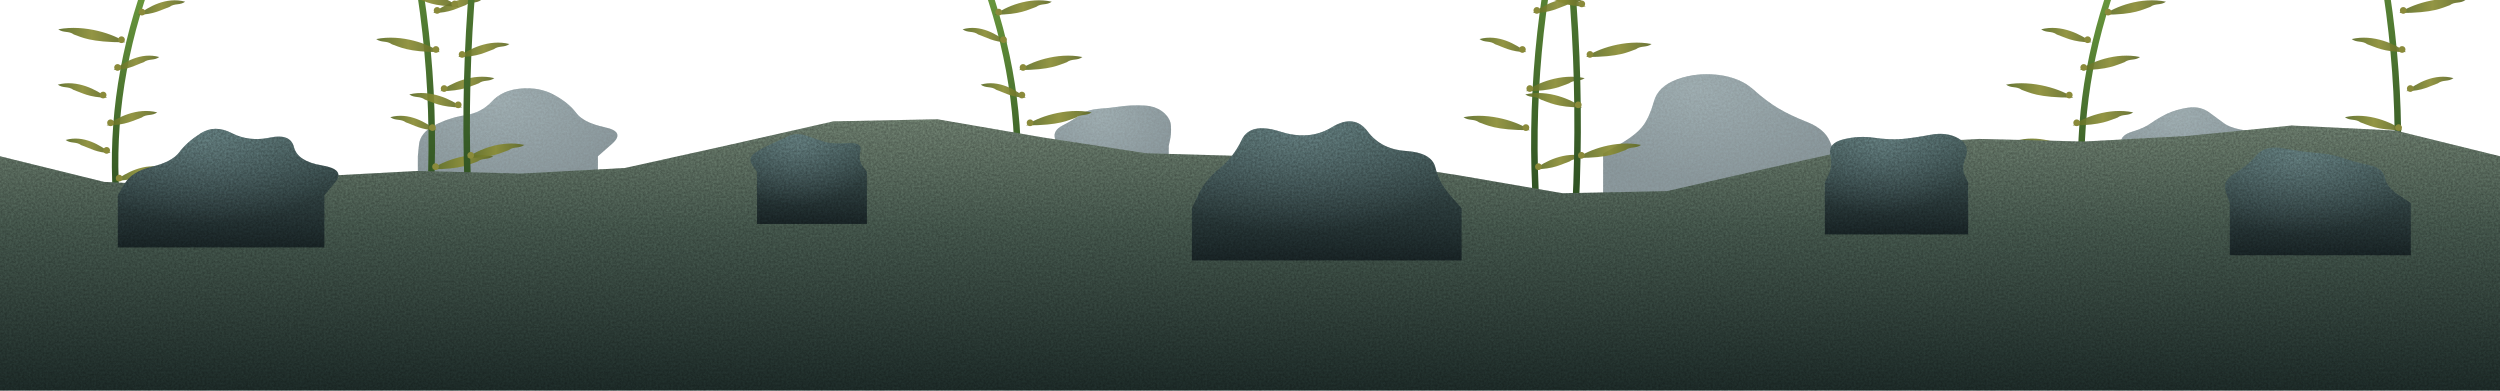
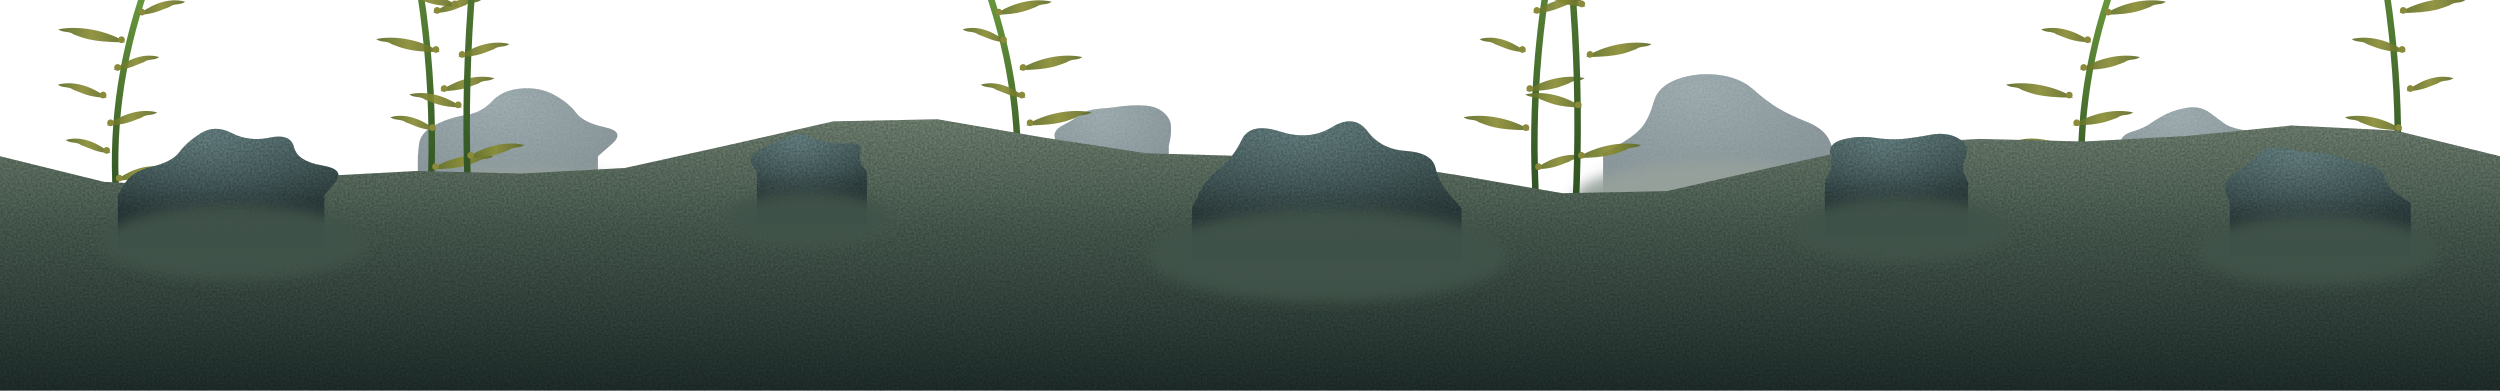
<svg xmlns="http://www.w3.org/2000/svg" viewBox="0 0 1920 300" width="1920" height="300">
  <defs>
    <linearGradient id="sb-sand" x1="0" y1="0" x2="0" y2="1">
      <stop offset="0" stop-color="#7c8f7d" />
      <stop offset="0.4" stop-color="#4f6458" />
      <stop offset="1" stop-color="#22322f" />
    </linearGradient>
    <linearGradient id="sb-rock" x1="0" y1="0" x2="0" y2="1">
      <stop offset="0" stop-color="#55706f" />
      <stop offset="1" stop-color="#1d2a2c" />
    </linearGradient>
    <radialGradient id="sb-rocklight" cx="0.4" cy="0.1" r="0.7">
      <stop offset="0" stop-color="#a9cdd2" stop-opacity="0.35" />
      <stop offset="1" stop-color="#a9cdd2" stop-opacity="0" />
    </radialGradient>
    <linearGradient id="sb-blade" x1="0" y1="0" x2="1" y2="0">
      <stop offset="0" stop-color="#5a6b25" />
      <stop offset="0.5" stop-color="#8a8c34" />
      <stop offset="1" stop-color="#5f6a26" />
    </linearGradient>
    <linearGradient id="sb-kelp" x1="0" y1="1" x2="0" y2="0">
      <stop offset="0" stop-color="#2d4f22" />
      <stop offset="1" stop-color="#6b9a3d" />
    </linearGradient>
    <filter id="sb-t" x="0" y="0" width="100%" height="100%">
      <feTurbulence type="fractalNoise" baseFrequency="0.6" numOctaves="3" seed="7" result="n" />
      <feColorMatrix in="n" type="matrix" values="0 0 0 0 0  0 0 0 0 0  0 0 0 0 0  0 0 0 0.35 0" result="a" />
      <feComposite in="a" in2="SourceGraphic" operator="in" />
    </filter>
+     <filter id="sb-soft" x="-20%" y="-50%" width="140%" height="200%">
+       <feGaussianBlur stdDeviation="5" />
+     </filter>
  </defs>
  <g opacity="0.55">
    <path d="M 320.9 160.0 L 320.9 120.0 Q 320.9 120.0 321.8 111.0 Q 322.7 102.0 333.8 96.2 Q 344.9 90.4 357.3 88.5 Q 369.8 86.6 377.9 77.8 Q 386.0 69.1 400.3 68.0 Q 414.7 66.8 425.8 73.0 Q 436.9 79.1 442.5 86.7 Q 448.1 94.2 464.4 97.7 Q 480.7 101.2 469.9 110.6 L 459.2 120.0 L 459.2 160.0 Z" fill="#2f4c55" />
    <path d="M 320.9 160.0 L 320.9 120.0 Q 320.9 120.0 321.8 111.0 Q 322.7 102.0 333.8 96.2 Q 344.9 90.4 357.3 88.5 Q 369.8 86.6 377.9 77.8 Q 386.0 69.1 400.3 68.0 Q 414.7 66.8 425.8 73.0 Q 436.9 79.1 442.5 86.7 Q 448.1 94.2 464.4 97.7 Q 480.7 101.2 469.9 110.6 L 459.2 120.0 L 459.2 160.0 Z" fill="url(#sb-rocklight)" />
    <path d="M 320.9 160.0 L 320.9 120.0 Q 320.9 120.0 321.8 111.0 Q 322.7 102.0 333.8 96.2 Q 344.9 90.4 357.3 88.5 Q 369.8 86.6 377.9 77.8 Q 386.0 69.1 400.3 68.0 Q 414.7 66.8 425.8 73.0 Q 436.9 79.1 442.5 86.7 Q 448.1 94.2 464.4 97.7 Q 480.7 101.2 469.9 110.6 L 459.2 120.0 L 459.2 160.0 Z" filter="url(#sb-t)" fill="#000" />
+     <ellipse cx="400" cy="156" rx="96" ry="27.2" fill="#3f5348" opacity="0.95" filter="url(#sb-soft)" />
    <path d="M 811.4 152.0 L 811.4 112.0 Q 811.4 112.0 810.1 106.0 Q 808.7 100.1 816.2 96.3 Q 823.6 92.5 829.3 88.4 Q 835.0 84.3 843.5 83.6 Q 852.0 83.0 860.3 81.8 Q 868.7 80.6 878.2 81.0 Q 887.6 81.4 893.4 86.2 Q 899.1 91.0 899.3 96.9 Q 899.6 102.8 898.6 107.4 L 897.6 112.0 L 897.6 152.0 Z" fill="#2f4c55" />
    <path d="M 811.4 152.0 L 811.4 112.0 Q 811.4 112.0 810.1 106.0 Q 808.7 100.1 816.2 96.3 Q 823.6 92.5 829.3 88.4 Q 835.0 84.3 843.5 83.6 Q 852.0 83.0 860.3 81.8 Q 868.7 80.6 878.2 81.0 Q 887.6 81.4 893.4 86.2 Q 899.1 91.0 899.3 96.9 Q 899.6 102.8 898.6 107.4 L 897.6 112.0 L 897.6 152.0 Z" fill="url(#sb-rocklight)" />
    <path d="M 811.4 152.0 L 811.4 112.0 Q 811.4 112.0 810.1 106.0 Q 808.7 100.1 816.2 96.3 Q 823.6 92.5 829.3 88.4 Q 835.0 84.3 843.5 83.6 Q 852.0 83.0 860.3 81.8 Q 868.7 80.6 878.2 81.0 Q 887.6 81.4 893.4 86.2 Q 899.1 91.0 899.3 96.9 Q 899.6 102.8 898.6 107.4 L 897.6 112.0 L 897.6 152.0 Z" filter="url(#sb-t)" fill="#000" />
+     <ellipse cx="860" cy="148" rx="64" ry="20.8" fill="#3f5348" opacity="0.95" filter="url(#sb-soft)" />
    <path d="M 1231.2 158.0 L 1231.2 118.0 Q 1231.2 118.0 1244.1 110.7 Q 1256.9 103.3 1262.0 96.4 Q 1267.0 89.5 1270.2 77.9 Q 1273.4 66.3 1288.1 60.9 Q 1302.8 55.6 1319.5 57.5 Q 1336.1 59.5 1346.3 68.5 Q 1356.4 77.6 1365.6 83.1 Q 1374.8 88.6 1388.1 93.8 Q 1401.3 99.1 1405.3 108.5 L 1409.2 118.0 L 1409.2 158.0 Z" fill="#2f4c55" />
    <path d="M 1231.2 158.0 L 1231.2 118.0 Q 1231.2 118.0 1244.1 110.7 Q 1256.9 103.3 1262.0 96.4 Q 1267.0 89.5 1270.2 77.9 Q 1273.4 66.3 1288.1 60.9 Q 1302.8 55.6 1319.5 57.5 Q 1336.1 59.5 1346.3 68.5 Q 1356.4 77.6 1365.6 83.1 Q 1374.8 88.6 1388.1 93.8 Q 1401.3 99.1 1405.3 108.5 L 1409.2 118.0 L 1409.2 158.0 Z" fill="url(#sb-rocklight)" />
    <path d="M 1231.2 158.0 L 1231.2 118.0 Q 1231.2 118.0 1244.1 110.7 Q 1256.9 103.3 1262.0 96.4 Q 1267.0 89.5 1270.2 77.9 Q 1273.4 66.3 1288.1 60.9 Q 1302.8 55.6 1319.5 57.5 Q 1336.1 59.5 1346.3 68.5 Q 1356.4 77.6 1365.6 83.1 Q 1374.8 88.6 1388.1 93.8 Q 1401.3 99.1 1405.3 108.5 L 1409.2 118.0 L 1409.2 158.0 Z" filter="url(#sb-t)" fill="#000" />
+     <ellipse cx="1320" cy="154" rx="112" ry="30.4" fill="#3f5348" opacity="0.95" filter="url(#sb-soft)" />
    <path d="M 1629.5 156.0 L 1629.5 116.0 Q 1629.5 116.0 1628.9 110.0 Q 1628.3 103.9 1637.6 101.1 Q 1647.0 98.3 1652.1 94.5 Q 1657.3 90.8 1664.2 87.4 Q 1671.2 84.1 1680.4 82.7 Q 1689.5 81.4 1696.2 86.0 Q 1702.8 90.7 1707.8 94.5 Q 1712.8 98.4 1725.6 100.4 Q 1738.3 102.4 1737.8 109.2 L 1737.4 116.0 L 1737.4 156.0 Z" fill="#2f4c55" />
    <path d="M 1629.5 156.0 L 1629.5 116.0 Q 1629.5 116.0 1628.9 110.0 Q 1628.3 103.9 1637.6 101.1 Q 1647.0 98.3 1652.1 94.5 Q 1657.3 90.8 1664.2 87.4 Q 1671.2 84.1 1680.4 82.7 Q 1689.5 81.4 1696.2 86.0 Q 1702.8 90.7 1707.8 94.5 Q 1712.8 98.4 1725.6 100.4 Q 1738.3 102.4 1737.8 109.2 L 1737.4 116.0 L 1737.4 156.0 Z" fill="url(#sb-rocklight)" />
    <path d="M 1629.5 156.0 L 1629.5 116.0 Q 1629.5 116.0 1628.9 110.0 Q 1628.3 103.9 1637.6 101.1 Q 1647.0 98.3 1652.1 94.5 Q 1657.3 90.8 1664.2 87.4 Q 1671.2 84.1 1680.4 82.7 Q 1689.5 81.4 1696.2 86.0 Q 1702.8 90.7 1707.8 94.5 Q 1712.8 98.4 1725.6 100.4 Q 1738.3 102.4 1737.8 109.2 L 1737.4 116.0 L 1737.4 156.0 Z" filter="url(#sb-t)" fill="#000" />
+     <ellipse cx="1680" cy="152" rx="70.4" ry="22.08" fill="#3f5348" opacity="0.95" filter="url(#sb-soft)" />
  </g>
  <path d="M 90 160 Q 82.2 75.0 112.0 -10.0" stroke="url(#sb-kelp)" stroke-width="5" fill="none" stroke-linecap="round" />
  <path d="M 88.5 138.8         c 8 -6, 22.375 -14, 37.292 -10         c -4 3, -8 1, -12 4         c -6 2, -12 6, -25.292 6 Z" fill="url(#sb-blade)" opacity="0.92" />
  <circle cx="91.5" cy="136.8" r="2.6" fill="#8a8a3a" />
  <path d="M 84.9 117.5         c -8 -6, -20.693 -14, -34.488 -10         c 4 3, 8 1, 12 4         c 6 2, 12 6, 22.488 6 Z" fill="url(#sb-blade)" opacity="0.92" />
  <circle cx="81.9" cy="115.5" r="2.6" fill="#8a8a3a" />
  <path d="M 81.9 96.3         c 8 -6, 23.31 -14, 38.85 -10         c -4 3, -8 1, -12 4         c -6 2, -12 6, -26.85 6 Z" fill="url(#sb-blade)" opacity="0.92" />
  <circle cx="84.9" cy="94.3" r="2.6" fill="#8a8a3a" />
  <path d="M 82.2 75.0         c -8 -6, -22.683 -14, -37.806 -10         c 4 3, 8 1, 12 4         c 6 2, 12 6, 25.806 6 Z" fill="url(#sb-blade)" opacity="0.92" />
  <circle cx="79.2" cy="73.0" r="2.6" fill="#8a8a3a" />
  <path d="M 87.3 53.8         c 8 -6, 21.006 -14, 35.011 -10         c -4 3, -8 1, -12 4         c -6 2, -12 6, -23.011 6 Z" fill="url(#sb-blade)" opacity="0.92" />
  <circle cx="90.3" cy="51.8" r="2.6" fill="#8a8a3a" />
  <path d="M 96.3 32.5         c -8 -6, -30.929 -14, -51.549 -10         c 4 3, 8 1, 12 4         c 6 2, 12 6, 39.549 6 Z" fill="url(#sb-blade)" opacity="0.92" />
  <circle cx="93.3" cy="30.5" r="2.6" fill="#8a8a3a" />
  <path d="M 106.0 11.3         c 8 -6, 21.72 -14, 36.199 -10         c -4 3, -8 1, -12 4         c -6 2, -12 6, -24.199 6 Z" fill="url(#sb-blade)" opacity="0.92" />
  <circle cx="109.0" cy="9.3" r="2.6" fill="#8a8a3a" />
  <path d="M 330 160 Q 337.8 40.0 308.0 -80.0" stroke="url(#sb-kelp)" stroke-width="5" fill="none" stroke-linecap="round" />
  <path d="M 331.5 130.0         c 8 -6, 28.393 -14, 47.322 -10         c -4 3, -8 1, -12 4         c -6 2, -12 6, -35.322 6 Z" fill="url(#sb-blade)" opacity="0.92" />
  <circle cx="334.5" cy="128.0" r="2.6" fill="#8a8a3a" />
  <path d="M 335.1 100.0         c -8 -6, -21.198 -14, -35.33 -10         c 4 3, 8 1, 12 4         c 6 2, 12 6, 23.33 6 Z" fill="url(#sb-blade)" opacity="0.92" />
  <circle cx="332.1" cy="98.0" r="2.6" fill="#8a8a3a" />
  <path d="M 338.1 70.0         c 8 -6, 24.935 -14, 41.558 -10         c -4 3, -8 1, -12 4         c -6 2, -12 6, -29.558 6 Z" fill="url(#sb-blade)" opacity="0.92" />
  <circle cx="341.1" cy="68.0" r="2.6" fill="#8a8a3a" />
  <path d="M 337.8 40.0         c -8 -6, -29.314 -14, -48.857 -10         c 4 3, 8 1, 12 4         c 6 2, 12 6, 36.857 6 Z" fill="url(#sb-blade)" opacity="0.92" />
  <circle cx="334.8" cy="38.0" r="2.6" fill="#8a8a3a" />
  <path d="M 332.7 10.0         c 8 -6, 22.082 -14, 36.803 -10         c -4 3, -8 1, -12 4         c -6 2, -12 6, -24.803 6 Z" fill="url(#sb-blade)" opacity="0.92" />
  <circle cx="335.7" cy="8.0" r="2.6" fill="#8a8a3a" />
  <path d="M 323.7 -20.0         c -8 -6, -29.211 -14, -48.685 -10         c 4 3, 8 1, 12 4         c 6 2, 12 6, 36.685 6 Z" fill="url(#sb-blade)" opacity="0.92" />
  <circle cx="320.7" cy="-22.0" r="2.6" fill="#8a8a3a" />
  <path d="M 314.0 -50.0         c 8 -6, 21.563 -14, 35.938 -10         c -4 3, -8 1, -12 4         c -6 2, -12 6, -23.938 6 Z" fill="url(#sb-blade)" opacity="0.92" />
  <circle cx="317.0" cy="-52.0" r="2.6" fill="#8a8a3a" />
  <path d="M 360 160 Q 352.2 5.0 382.0 -150.0" stroke="url(#sb-kelp)" stroke-width="5" fill="none" stroke-linecap="round" />
  <path d="M 358.5 121.3         c 8 -6, 26.495 -14, 44.159 -10         c -4 3, -8 1, -12 4         c -6 2, -12 6, -32.159 6 Z" fill="url(#sb-blade)" opacity="0.92" />
  <circle cx="361.5" cy="119.3" r="2.6" fill="#8a8a3a" />
  <path d="M 354.9 82.5         c -8 -6, -24.334 -14, -40.556 -10         c 4 3, 8 1, 12 4         c 6 2, 12 6, 28.556 6 Z" fill="url(#sb-blade)" opacity="0.92" />
  <circle cx="351.9" cy="80.5" r="2.6" fill="#8a8a3a" />
  <path d="M 351.9 43.8         c 8 -6, 23.602 -14, 39.336 -10         c -4 3, -8 1, -12 4         c -6 2, -12 6, -27.336 6 Z" fill="url(#sb-blade)" opacity="0.92" />
  <circle cx="354.9" cy="41.8" r="2.6" fill="#8a8a3a" />
  <path d="M 352.2 5.0         c -8 -6, -26.218 -14, -43.696 -10         c 4 3, 8 1, 12 4         c 6 2, 12 6, 31.696 6 Z" fill="url(#sb-blade)" opacity="0.92" />
  <circle cx="349.2" cy="3.0" r="2.6" fill="#8a8a3a" />
  <path d="M 357.3 -33.8         c 8 -6, 21.604 -14, 36.007 -10         c -4 3, -8 1, -12 4         c -6 2, -12 6, -24.007 6 Z" fill="url(#sb-blade)" opacity="0.92" />
  <circle cx="360.3" cy="-35.8" r="2.6" fill="#8a8a3a" />
  <path d="M 366.3 -72.5         c -8 -6, -20.786 -14, -34.644 -10         c 4 3, 8 1, 12 4         c 6 2, 12 6, 22.644 6 Z" fill="url(#sb-blade)" opacity="0.92" />
  <circle cx="363.3" cy="-74.5" r="2.6" fill="#8a8a3a" />
  <path d="M 376.0 -111.3         c 8 -6, 30.166 -14, 50.277 -10         c -4 3, -8 1, -12 4         c -6 2, -12 6, -38.277 6 Z" fill="url(#sb-blade)" opacity="0.92" />
  <circle cx="379.0" cy="-113.3" r="2.6" fill="#8a8a3a" />
  <path d="M 780 160 Q 787.8 75.0 758.0 -10.0" stroke="url(#sb-kelp)" stroke-width="5" fill="none" stroke-linecap="round" />
  <path d="M 781.5 138.8         c 8 -6, 25.311 -14, 42.185 -10         c -4 3, -8 1, -12 4         c -6 2, -12 6, -30.185 6 Z" fill="url(#sb-blade)" opacity="0.92" />
  <circle cx="784.5" cy="136.8" r="2.6" fill="#8a8a3a" />
  <path d="M 785.1 117.5         c -8 -6, -24.02 -14, -40.034 -10         c 4 3, 8 1, 12 4         c 6 2, 12 6, 28.034 6 Z" fill="url(#sb-blade)" opacity="0.92" />
  <circle cx="782.1" cy="115.5" r="2.6" fill="#8a8a3a" />
  <path d="M 788.1 96.3         c 8 -6, 30.156 -14, 50.259 -10         c -4 3, -8 1, -12 4         c -6 2, -12 6, -38.259 6 Z" fill="url(#sb-blade)" opacity="0.92" />
  <circle cx="791.1" cy="94.3" r="2.6" fill="#8a8a3a" />
  <path d="M 787.8 75.0         c -8 -6, -20.771 -14, -34.618 -10         c 4 3, 8 1, 12 4         c 6 2, 12 6, 22.618 6 Z" fill="url(#sb-blade)" opacity="0.92" />
  <circle cx="784.8" cy="73.0" r="2.6" fill="#8a8a3a" />
  <path d="M 782.7 53.8         c 8 -6, 29.151 -14, 48.585 -10         c -4 3, -8 1, -12 4         c -6 2, -12 6, -36.585 6 Z" fill="url(#sb-blade)" opacity="0.92" />
  <circle cx="785.7" cy="51.8" r="2.6" fill="#8a8a3a" />
  <path d="M 773.7 32.5         c -8 -6, -20.645 -14, -34.408 -10         c 4 3, 8 1, 12 4         c 6 2, 12 6, 22.408 6 Z" fill="url(#sb-blade)" opacity="0.92" />
  <circle cx="770.7" cy="30.5" r="2.6" fill="#8a8a3a" />
  <path d="M 764.0 11.3         c 8 -6, 26.248 -14, 43.747 -10         c -4 3, -8 1, -12 4         c -6 2, -12 6, -31.747 6 Z" fill="url(#sb-blade)" opacity="0.92" />
  <circle cx="767.0" cy="9.3" r="2.6" fill="#8a8a3a" />
  <path d="M 1180 160 Q 1172.2 40.0 1202.0 -80.0" stroke="url(#sb-kelp)" stroke-width="5" fill="none" stroke-linecap="round" />
  <path d="M 1178.5 130.0         c 8 -6, 23.342 -14, 38.903 -10         c -4 3, -8 1, -12 4         c -6 2, -12 6, -26.903 6 Z" fill="url(#sb-blade)" opacity="0.92" />
  <circle cx="1181.5" cy="128.0" r="2.6" fill="#8a8a3a" />
  <path d="M 1174.9 100.0         c -8 -6, -30.56 -14, -50.934 -10         c 4 3, 8 1, 12 4         c 6 2, 12 6, 38.934 6 Z" fill="url(#sb-blade)" opacity="0.92" />
  <circle cx="1171.9" cy="98.0" r="2.6" fill="#8a8a3a" />
  <path d="M 1171.9 70.0         c 8 -6, 27.072 -14, 45.12 -10         c -4 3, -8 1, -12 4         c -6 2, -12 6, -33.12 6 Z" fill="url(#sb-blade)" opacity="0.92" />
  <circle cx="1174.9" cy="68.0" r="2.6" fill="#8a8a3a" />
  <path d="M 1172.2 40.0         c -8 -6, -21.556 -14, -35.927 -10         c 4 3, 8 1, 12 4         c 6 2, 12 6, 23.927 6 Z" fill="url(#sb-blade)" opacity="0.92" />
  <circle cx="1169.2" cy="38.0" r="2.6" fill="#8a8a3a" />
  <path d="M 1177.3 10.0         c 8 -6, 22.548 -14, 37.58 -10         c -4 3, -8 1, -12 4         c -6 2, -12 6, -25.58 6 Z" fill="url(#sb-blade)" opacity="0.92" />
  <circle cx="1180.3" cy="8.0" r="2.6" fill="#8a8a3a" />
  <path d="M 1186.3 -20.0         c -8 -6, -29.283 -14, -48.806 -10         c 4 3, 8 1, 12 4         c 6 2, 12 6, 36.806 6 Z" fill="url(#sb-blade)" opacity="0.92" />
  <circle cx="1183.3" cy="-22.0" r="2.6" fill="#8a8a3a" />
  <path d="M 1196.0 -50.0         c 8 -6, 28.942 -14, 48.237 -10         c -4 3, -8 1, -12 4         c -6 2, -12 6, -36.237 6 Z" fill="url(#sb-blade)" opacity="0.92" />
  <circle cx="1199.0" cy="-52.0" r="2.6" fill="#8a8a3a" />
  <path d="M 1210 160 Q 1217.8 5.0 1188.0 -150.0" stroke="url(#sb-kelp)" stroke-width="5" fill="none" stroke-linecap="round" />
  <path d="M 1211.5 121.3         c 8 -6, 29.293 -14, 48.822 -10         c -4 3, -8 1, -12 4         c -6 2, -12 6, -36.822 6 Z" fill="url(#sb-blade)" opacity="0.92" />
  <circle cx="1214.5" cy="119.3" r="2.6" fill="#8a8a3a" />
  <path d="M 1215.1 82.5         c -8 -6, -26.209 -14, -43.681 -10         c 4 3, 8 1, 12 4         c 6 2, 12 6, 31.681 6 Z" fill="url(#sb-blade)" opacity="0.92" />
  <circle cx="1212.1" cy="80.5" r="2.6" fill="#8a8a3a" />
  <path d="M 1218.1 43.8         c 8 -6, 30.19 -14, 50.316 -10         c -4 3, -8 1, -12 4         c -6 2, -12 6, -38.316 6 Z" fill="url(#sb-blade)" opacity="0.92" />
  <circle cx="1221.1" cy="41.8" r="2.6" fill="#8a8a3a" />
  <path d="M 1217.8 5.0         c -8 -6, -23.286 -14, -38.809 -10         c 4 3, 8 1, 12 4         c 6 2, 12 6, 26.809 6 Z" fill="url(#sb-blade)" opacity="0.92" />
  <circle cx="1214.8" cy="3.0" r="2.6" fill="#8a8a3a" />
  <path d="M 1212.7 -33.8         c 8 -6, 22.429 -14, 37.381 -10         c -4 3, -8 1, -12 4         c -6 2, -12 6, -25.381 6 Z" fill="url(#sb-blade)" opacity="0.92" />
  <circle cx="1215.7" cy="-35.8" r="2.6" fill="#8a8a3a" />
  <path d="M 1203.7 -72.5         c -8 -6, -21.327 -14, -35.545 -10         c 4 3, 8 1, 12 4         c 6 2, 12 6, 23.545 6 Z" fill="url(#sb-blade)" opacity="0.92" />
  <circle cx="1200.7" cy="-74.5" r="2.6" fill="#8a8a3a" />
  <path d="M 1194.0 -111.3         c 8 -6, 24.492 -14, 40.819 -10         c -4 3, -8 1, -12 4         c -6 2, -12 6, -28.819 6 Z" fill="url(#sb-blade)" opacity="0.92" />
  <circle cx="1197.0" cy="-113.3" r="2.6" fill="#8a8a3a" />
  <path d="M 1600 160 Q 1592.2 75.0 1622.0 -10.0" stroke="url(#sb-kelp)" stroke-width="5" fill="none" stroke-linecap="round" />
  <path d="M 1598.5 138.8         c 8 -6, 28.531 -14, 47.551 -10         c -4 3, -8 1, -12 4         c -6 2, -12 6, -35.551 6 Z" fill="url(#sb-blade)" opacity="0.92" />
  <circle cx="1601.5" cy="136.8" r="2.6" fill="#8a8a3a" />
  <path d="M 1594.9 117.5         c -8 -6, -26.543 -14, -44.238 -10         c 4 3, 8 1, 12 4         c 6 2, 12 6, 32.238 6 Z" fill="url(#sb-blade)" opacity="0.92" />
  <circle cx="1591.9" cy="115.5" r="2.6" fill="#8a8a3a" />
  <path d="M 1591.9 96.3         c 8 -6, 27.831 -14, 46.386 -10         c -4 3, -8 1, -12 4         c -6 2, -12 6, -34.386 6 Z" fill="url(#sb-blade)" opacity="0.92" />
  <circle cx="1594.9" cy="94.3" r="2.6" fill="#8a8a3a" />
  <path d="M 1592.2 75.0         c -8 -6, -30.921 -14, -51.535 -10         c 4 3, 8 1, 12 4         c 6 2, 12 6, 39.535 6 Z" fill="url(#sb-blade)" opacity="0.92" />
  <circle cx="1589.2" cy="73.0" r="2.6" fill="#8a8a3a" />
  <path d="M 1597.3 53.8         c 8 -6, 27.747 -14, 46.245 -10         c -4 3, -8 1, -12 4         c -6 2, -12 6, -34.245 6 Z" fill="url(#sb-blade)" opacity="0.92" />
  <circle cx="1600.3" cy="51.8" r="2.6" fill="#8a8a3a" />
  <path d="M 1606.3 32.5         c -8 -6, -23.206 -14, -38.676 -10         c 4 3, 8 1, 12 4         c 6 2, 12 6, 26.676 6 Z" fill="url(#sb-blade)" opacity="0.92" />
  <circle cx="1603.3" cy="30.5" r="2.6" fill="#8a8a3a" />
  <path d="M 1616.0 11.3         c 8 -6, 28.458 -14, 47.43 -10         c -4 3, -8 1, -12 4         c -6 2, -12 6, -35.43 6 Z" fill="url(#sb-blade)" opacity="0.92" />
  <circle cx="1619.0" cy="9.3" r="2.6" fill="#8a8a3a" />
  <path d="M 1840 160 Q 1847.8 40.0 1818.0 -80.0" stroke="url(#sb-kelp)" stroke-width="5" fill="none" stroke-linecap="round" />
  <path d="M 1841.5 130.0         c 8 -6, 25.841 -14, 43.068 -10         c -4 3, -8 1, -12 4         c -6 2, -12 6, -31.068 6 Z" fill="url(#sb-blade)" opacity="0.92" />
  <circle cx="1844.5" cy="128.0" r="2.6" fill="#8a8a3a" />
  <path d="M 1845.1 100.0         c -8 -6, -26.518 -14, -44.197 -10         c 4 3, 8 1, 12 4         c 6 2, 12 6, 32.197 6 Z" fill="url(#sb-blade)" opacity="0.92" />
  <circle cx="1842.1" cy="98.0" r="2.6" fill="#8a8a3a" />
  <path d="M 1848.1 70.0         c 8 -6, 21.706 -14, 36.177 -10         c -4 3, -8 1, -12 4         c -6 2, -12 6, -24.177 6 Z" fill="url(#sb-blade)" opacity="0.92" />
  <circle cx="1851.1" cy="68.0" r="2.6" fill="#8a8a3a" />
  <path d="M 1847.8 40.0         c -8 -6, -25.023 -14, -41.704 -10         c 4 3, 8 1, 12 4         c 6 2, 12 6, 29.704 6 Z" fill="url(#sb-blade)" opacity="0.92" />
  <circle cx="1844.8" cy="38.0" r="2.6" fill="#8a8a3a" />
  <path d="M 1842.7 10.0         c 8 -6, 30.461 -14, 50.768 -10         c -4 3, -8 1, -12 4         c -6 2, -12 6, -38.768 6 Z" fill="url(#sb-blade)" opacity="0.92" />
  <circle cx="1845.7" cy="8.0" r="2.6" fill="#8a8a3a" />
  <path d="M 1833.7 -20.0         c -8 -6, -21.941 -14, -36.569 -10         c 4 3, 8 1, 12 4         c 6 2, 12 6, 24.569 6 Z" fill="url(#sb-blade)" opacity="0.92" />
  <circle cx="1830.7" cy="-22.0" r="2.6" fill="#8a8a3a" />
  <path d="M 1824.0 -50.0         c 8 -6, 21.016 -14, 35.027 -10         c -4 3, -8 1, -12 4         c -6 2, -12 6, -23.027 6 Z" fill="url(#sb-blade)" opacity="0.92" />
  <circle cx="1827.0" cy="-52.0" r="2.6" fill="#8a8a3a" />
  <path d="M 0 300 L 0 120.0 L 80 139.7 L 160 143.6 L 240 135.6 L 320 131.3 L 400 133.3 L 480 129.0 L 560 111.3 L 640 93.2 L 720 91.6 L 800 105.4 L 880 117.7 L 960 120.0 L 1040 122.3 L 1120 134.6 L 1200 148.4 L 1280 146.8 L 1360 128.7 L 1440 111.0 L 1520 106.7 L 1600 108.7 L 1680 104.4 L 1760 96.4 L 1840 100.3 L 1920 120.0 L 1920 300 Z" fill="url(#sb-sand)" />
  <path d="M 0 300 L 0 120.0 L 80 139.7 L 160 143.6 L 240 135.6 L 320 131.3 L 400 133.3 L 480 129.0 L 560 111.3 L 640 93.2 L 720 91.6 L 800 105.4 L 880 117.7 L 960 120.0 L 1040 122.3 L 1120 134.6 L 1200 148.4 L 1280 146.8 L 1360 128.7 L 1440 111.0 L 1520 106.7 L 1600 108.7 L 1680 104.4 L 1760 96.4 L 1840 100.3 L 1920 120.0 L 1920 300 Z" filter="url(#sb-t)" fill="#000" />
  <path d="M 90.5 190.0 L 90.5 150.0 Q 90.5 150.0 95.9 140.8 Q 101.4 131.7 116.8 128.0 Q 132.2 124.3 137.8 116.8 Q 143.3 109.3 154.1 102.4 Q 165.0 95.5 178.1 102.3 Q 191.3 109.0 207.2 105.7 Q 223.1 102.3 225.8 113.1 Q 228.6 123.9 247.1 127.0 Q 265.6 130.0 257.4 140.0 L 249.1 150.0 L 249.1 190.0 Z" fill="url(#sb-rock)" />
  <path d="M 90.5 190.0 L 90.5 150.0 Q 90.5 150.0 95.9 140.8 Q 101.4 131.7 116.8 128.0 Q 132.2 124.3 137.8 116.8 Q 143.3 109.3 154.1 102.4 Q 165.0 95.5 178.1 102.3 Q 191.3 109.0 207.2 105.7 Q 223.1 102.3 225.8 113.1 Q 228.6 123.9 247.1 127.0 Q 265.6 130.0 257.4 140.0 L 249.1 150.0 L 249.1 190.0 Z" fill="url(#sb-rocklight)" />
  <path d="M 90.5 190.0 L 90.5 150.0 Q 90.5 150.0 95.9 140.8 Q 101.4 131.7 116.8 128.0 Q 132.2 124.3 137.8 116.8 Q 143.3 109.3 154.1 102.4 Q 165.0 95.5 178.1 102.3 Q 191.3 109.0 207.2 105.7 Q 223.1 102.3 225.8 113.1 Q 228.6 123.9 247.1 127.0 Q 265.6 130.0 257.4 140.0 L 249.1 150.0 L 249.1 190.0 Z" filter="url(#sb-t)" fill="#000" />
+   <ellipse cx="180" cy="186" rx="102.4" ry="28.48" fill="#3f5348" opacity="0.95" filter="url(#sb-soft)" />
  <path d="M 581.4 172.0 L 581.4 132.0 Q 581.4 132.0 577.8 126.7 Q 574.2 121.3 579.9 117.4 Q 585.7 113.6 592.0 110.8 Q 598.3 107.9 605.0 104.8 Q 611.6 101.6 619.3 104.3 Q 626.9 107.0 633.0 108.9 Q 639.1 110.8 650.8 110.0 Q 662.6 109.1 660.8 116.0 Q 659.1 122.9 662.4 127.5 L 665.8 132.0 L 665.8 172.0 Z" fill="url(#sb-rock)" />
  <path d="M 581.4 172.0 L 581.4 132.0 Q 581.4 132.0 577.8 126.7 Q 574.2 121.3 579.9 117.4 Q 585.7 113.6 592.0 110.8 Q 598.3 107.9 605.0 104.8 Q 611.6 101.6 619.3 104.3 Q 626.9 107.0 633.0 108.9 Q 639.1 110.8 650.8 110.0 Q 662.6 109.1 660.8 116.0 Q 659.1 122.9 662.4 127.5 L 665.8 132.0 L 665.8 172.0 Z" fill="url(#sb-rocklight)" />
  <path d="M 581.4 172.0 L 581.4 132.0 Q 581.4 132.0 577.8 126.7 Q 574.2 121.3 579.9 117.4 Q 585.7 113.6 592.0 110.8 Q 598.3 107.9 605.0 104.8 Q 611.6 101.6 619.3 104.3 Q 626.9 107.0 633.0 108.9 Q 639.1 110.8 650.8 110.0 Q 662.6 109.1 660.8 116.0 Q 659.1 122.9 662.4 127.5 L 665.8 132.0 L 665.8 172.0 Z" filter="url(#sb-t)" fill="#000" />
+   <ellipse cx="620" cy="168" rx="64" ry="20.8" fill="#3f5348" opacity="0.95" filter="url(#sb-soft)" />
  <path d="M 915.4 200.0 L 915.4 160.0 Q 915.4 160.0 920.6 149.0 Q 925.9 138.1 936.5 129.5 Q 947.2 120.9 953.7 107.3 Q 960.3 93.8 983.0 101.0 Q 1005.7 108.3 1022.9 97.7 Q 1040.1 87.2 1050.4 101.0 Q 1060.8 114.8 1080.2 116.0 Q 1099.6 117.3 1102.4 128.7 Q 1105.1 140.2 1113.8 150.1 L 1122.5 160.0 L 1122.5 200.0 Z" fill="url(#sb-rock)" />
  <path d="M 915.4 200.0 L 915.4 160.0 Q 915.4 160.0 920.6 149.0 Q 925.9 138.1 936.5 129.5 Q 947.2 120.9 953.7 107.3 Q 960.3 93.8 983.0 101.0 Q 1005.7 108.3 1022.9 97.7 Q 1040.1 87.2 1050.4 101.0 Q 1060.8 114.8 1080.2 116.0 Q 1099.6 117.3 1102.4 128.7 Q 1105.1 140.2 1113.8 150.1 L 1122.5 160.0 L 1122.5 200.0 Z" fill="url(#sb-rocklight)" />
  <path d="M 915.4 200.0 L 915.4 160.0 Q 915.4 160.0 920.6 149.0 Q 925.9 138.1 936.5 129.5 Q 947.2 120.9 953.7 107.3 Q 960.3 93.8 983.0 101.0 Q 1005.7 108.3 1022.9 97.7 Q 1040.1 87.2 1050.4 101.0 Q 1060.8 114.8 1080.2 116.0 Q 1099.6 117.3 1102.4 128.7 Q 1105.1 140.2 1113.8 150.1 L 1122.5 160.0 L 1122.5 200.0 Z" filter="url(#sb-t)" fill="#000" />
+   <ellipse cx="1020" cy="196" rx="137.6" ry="35.52" fill="#3f5348" opacity="0.95" filter="url(#sb-soft)" />
  <path d="M 1401.5 180.0 L 1401.5 140.0 Q 1401.5 140.0 1404.5 133.9 Q 1407.5 127.8 1405.7 118.8 Q 1403.9 109.9 1415.8 107.0 Q 1427.6 104.1 1439.3 105.8 Q 1451.1 107.5 1460.2 106.8 Q 1469.4 106.0 1482.2 103.6 Q 1495.1 101.1 1504.1 106.3 Q 1513.1 111.5 1509.7 120.4 Q 1506.2 129.2 1508.9 134.6 L 1511.5 140.0 L 1511.5 180.0 Z" fill="url(#sb-rock)" />
  <path d="M 1401.5 180.0 L 1401.5 140.0 Q 1401.5 140.0 1404.5 133.9 Q 1407.5 127.8 1405.7 118.8 Q 1403.9 109.9 1415.8 107.0 Q 1427.6 104.1 1439.3 105.8 Q 1451.1 107.5 1460.2 106.8 Q 1469.4 106.0 1482.2 103.6 Q 1495.1 101.1 1504.1 106.3 Q 1513.1 111.5 1509.7 120.4 Q 1506.2 129.2 1508.9 134.6 L 1511.5 140.0 L 1511.5 180.0 Z" fill="url(#sb-rocklight)" />
  <path d="M 1401.5 180.0 L 1401.5 140.0 Q 1401.5 140.0 1404.5 133.9 Q 1407.5 127.8 1405.7 118.8 Q 1403.9 109.9 1415.8 107.0 Q 1427.6 104.1 1439.3 105.8 Q 1451.1 107.5 1460.2 106.8 Q 1469.4 106.0 1482.2 103.6 Q 1495.1 101.1 1504.1 106.3 Q 1513.1 111.5 1509.7 120.4 Q 1506.2 129.2 1508.9 134.6 L 1511.5 140.0 L 1511.5 180.0 Z" filter="url(#sb-t)" fill="#000" />
+   <ellipse cx="1460" cy="176" rx="83.2" ry="24.64" fill="#3f5348" opacity="0.95" filter="url(#sb-soft)" />
  <path d="M 1712.5 196.0 L 1712.5 156.0 Q 1712.5 156.0 1709.5 147.4 Q 1706.5 138.9 1716.4 133.0 Q 1726.4 127.2 1733.0 119.3 Q 1739.7 111.3 1754.4 114.1 Q 1769.2 116.8 1779.8 117.6 Q 1790.4 118.3 1799.4 121.4 Q 1808.4 124.5 1819.3 126.8 Q 1830.1 129.1 1831.5 136.4 Q 1832.9 143.7 1842.2 149.8 L 1851.5 156.0 L 1851.5 196.0 Z" fill="url(#sb-rock)" />
  <path d="M 1712.5 196.0 L 1712.5 156.0 Q 1712.5 156.0 1709.5 147.4 Q 1706.5 138.9 1716.4 133.0 Q 1726.4 127.2 1733.0 119.3 Q 1739.7 111.3 1754.4 114.1 Q 1769.2 116.8 1779.8 117.6 Q 1790.4 118.3 1799.4 121.4 Q 1808.4 124.5 1819.3 126.8 Q 1830.1 129.1 1831.5 136.4 Q 1832.9 143.7 1842.2 149.8 L 1851.5 156.0 L 1851.5 196.0 Z" fill="url(#sb-rocklight)" />
  <path d="M 1712.5 196.0 L 1712.5 156.0 Q 1712.5 156.0 1709.5 147.4 Q 1706.5 138.9 1716.4 133.0 Q 1726.4 127.2 1733.0 119.3 Q 1739.7 111.3 1754.4 114.1 Q 1769.2 116.8 1779.8 117.6 Q 1790.4 118.3 1799.4 121.4 Q 1808.4 124.5 1819.3 126.8 Q 1830.1 129.1 1831.5 136.4 Q 1832.9 143.7 1842.2 149.8 L 1851.5 156.0 L 1851.5 196.0 Z" filter="url(#sb-t)" fill="#000" />
+   <ellipse cx="1780" cy="192" rx="92.8" ry="26.56" fill="#3f5348" opacity="0.95" filter="url(#sb-soft)" />
</svg>
